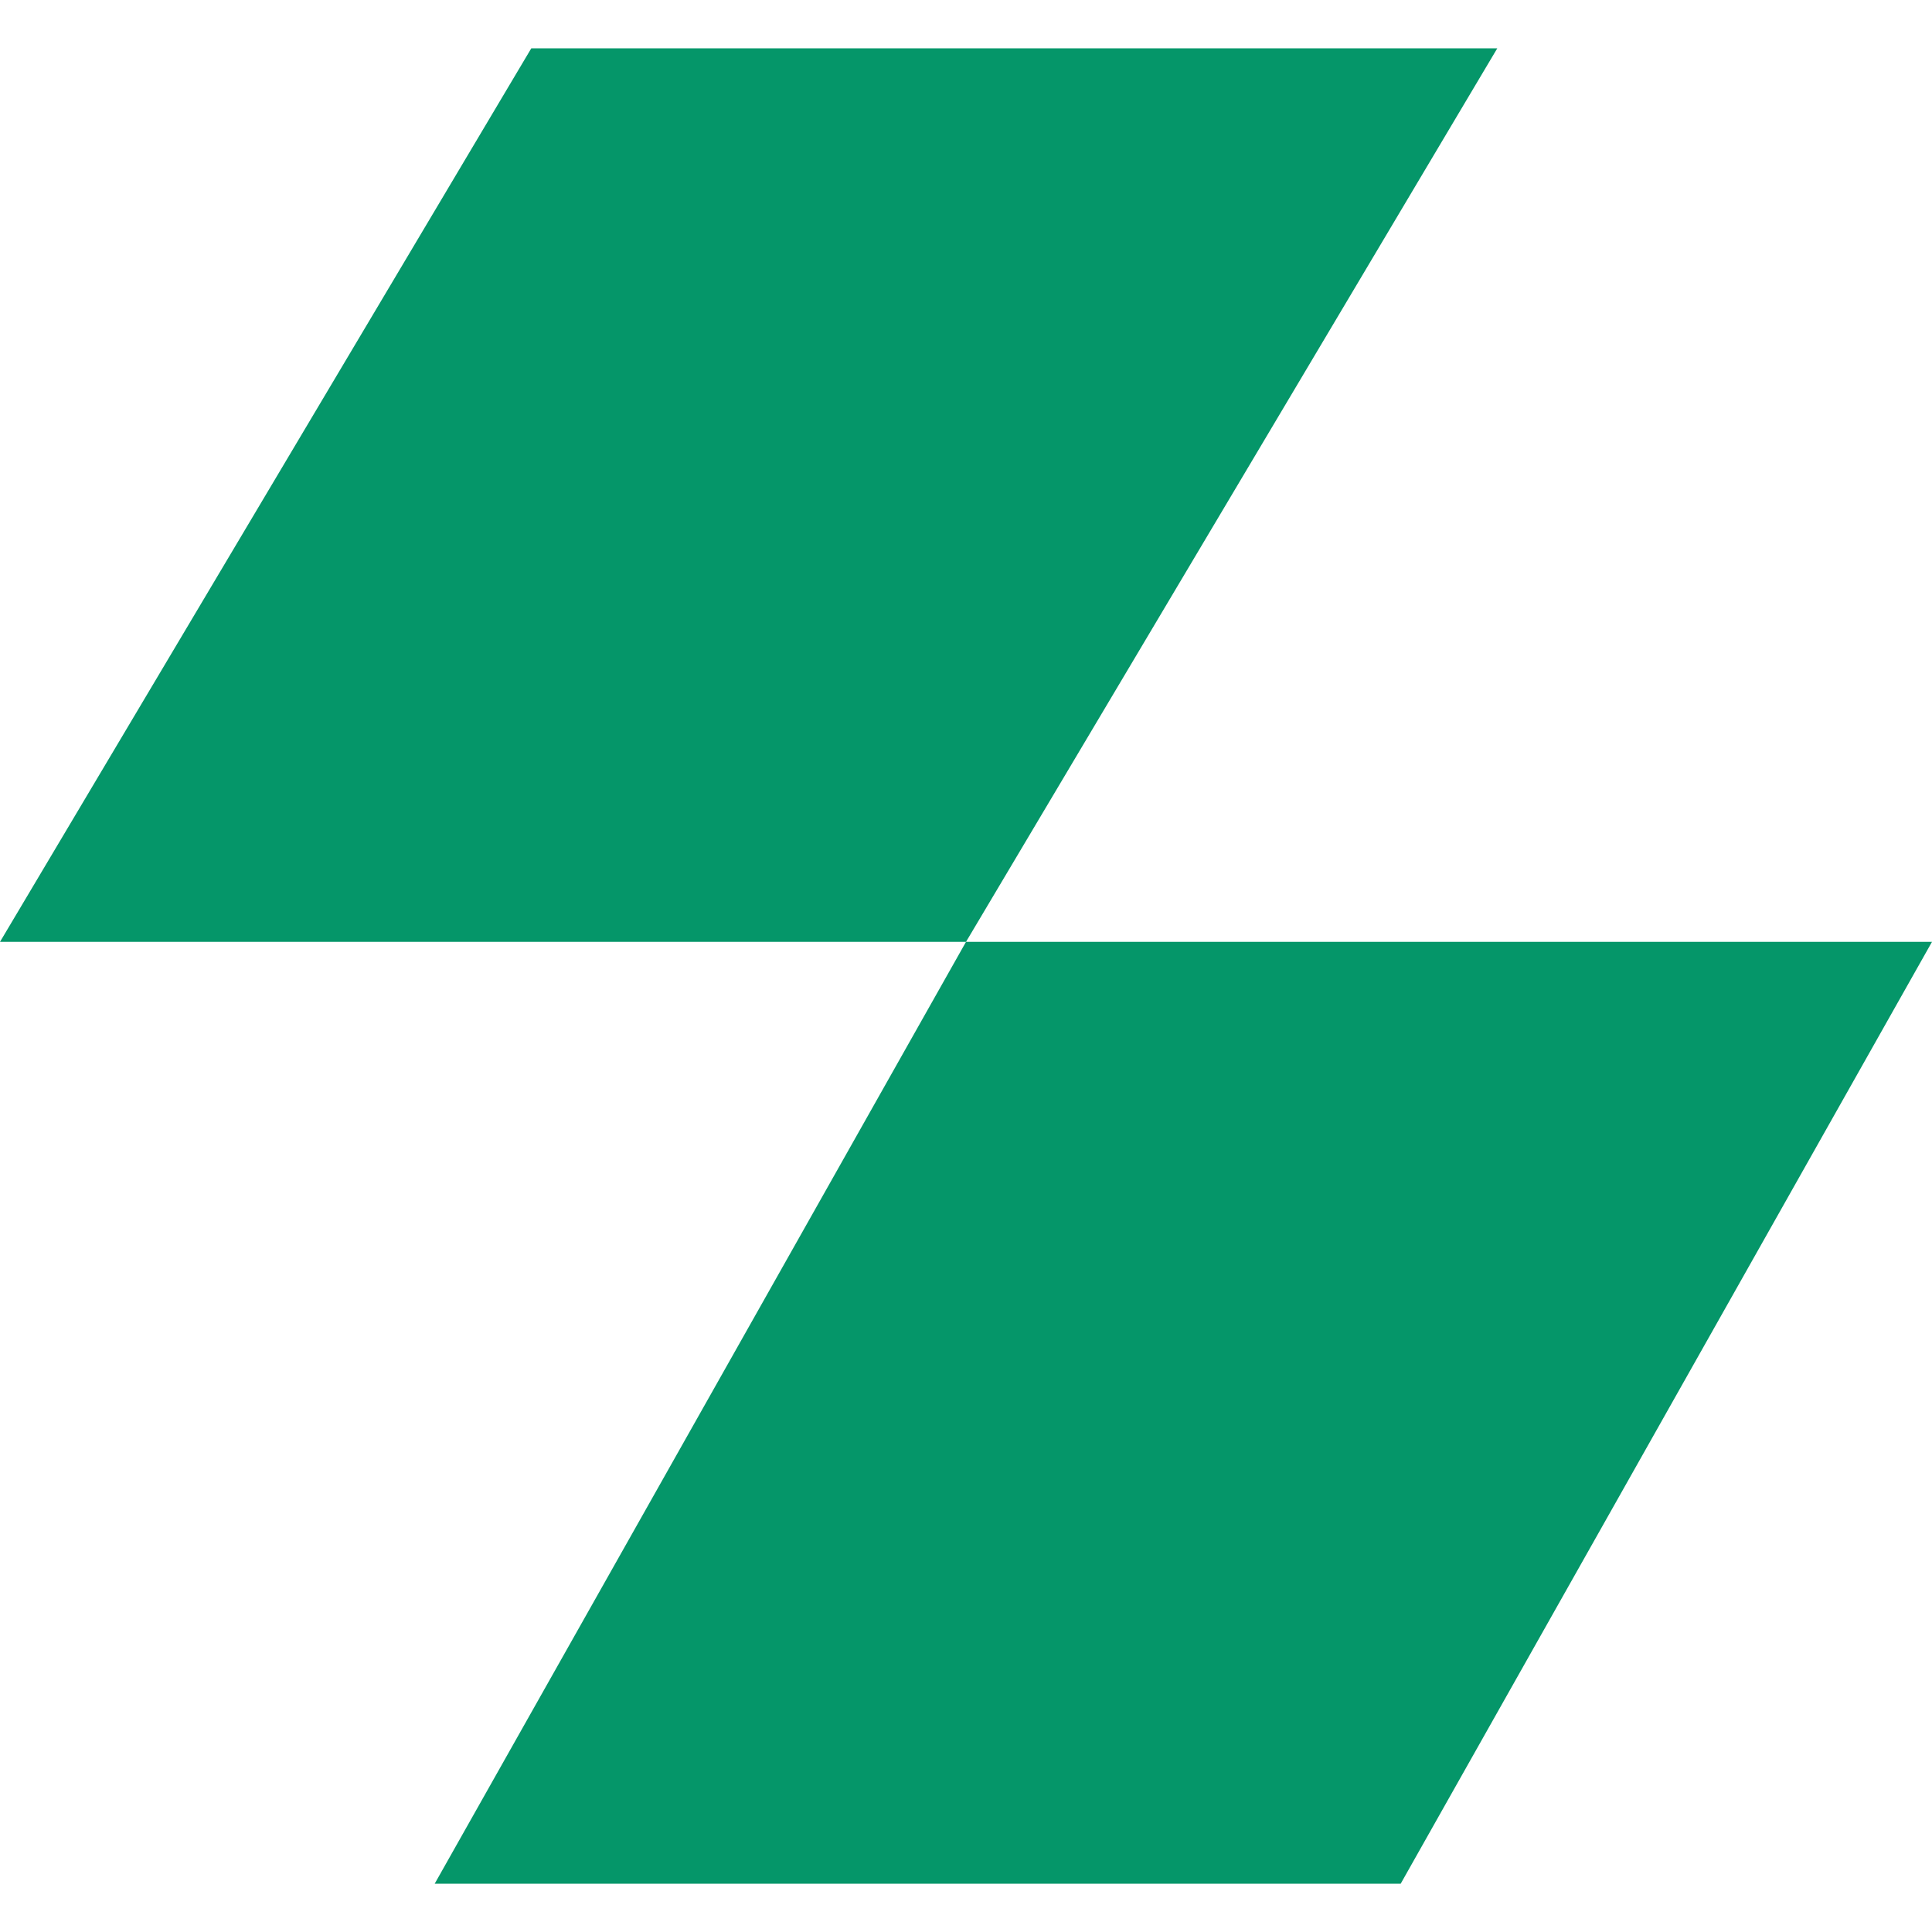
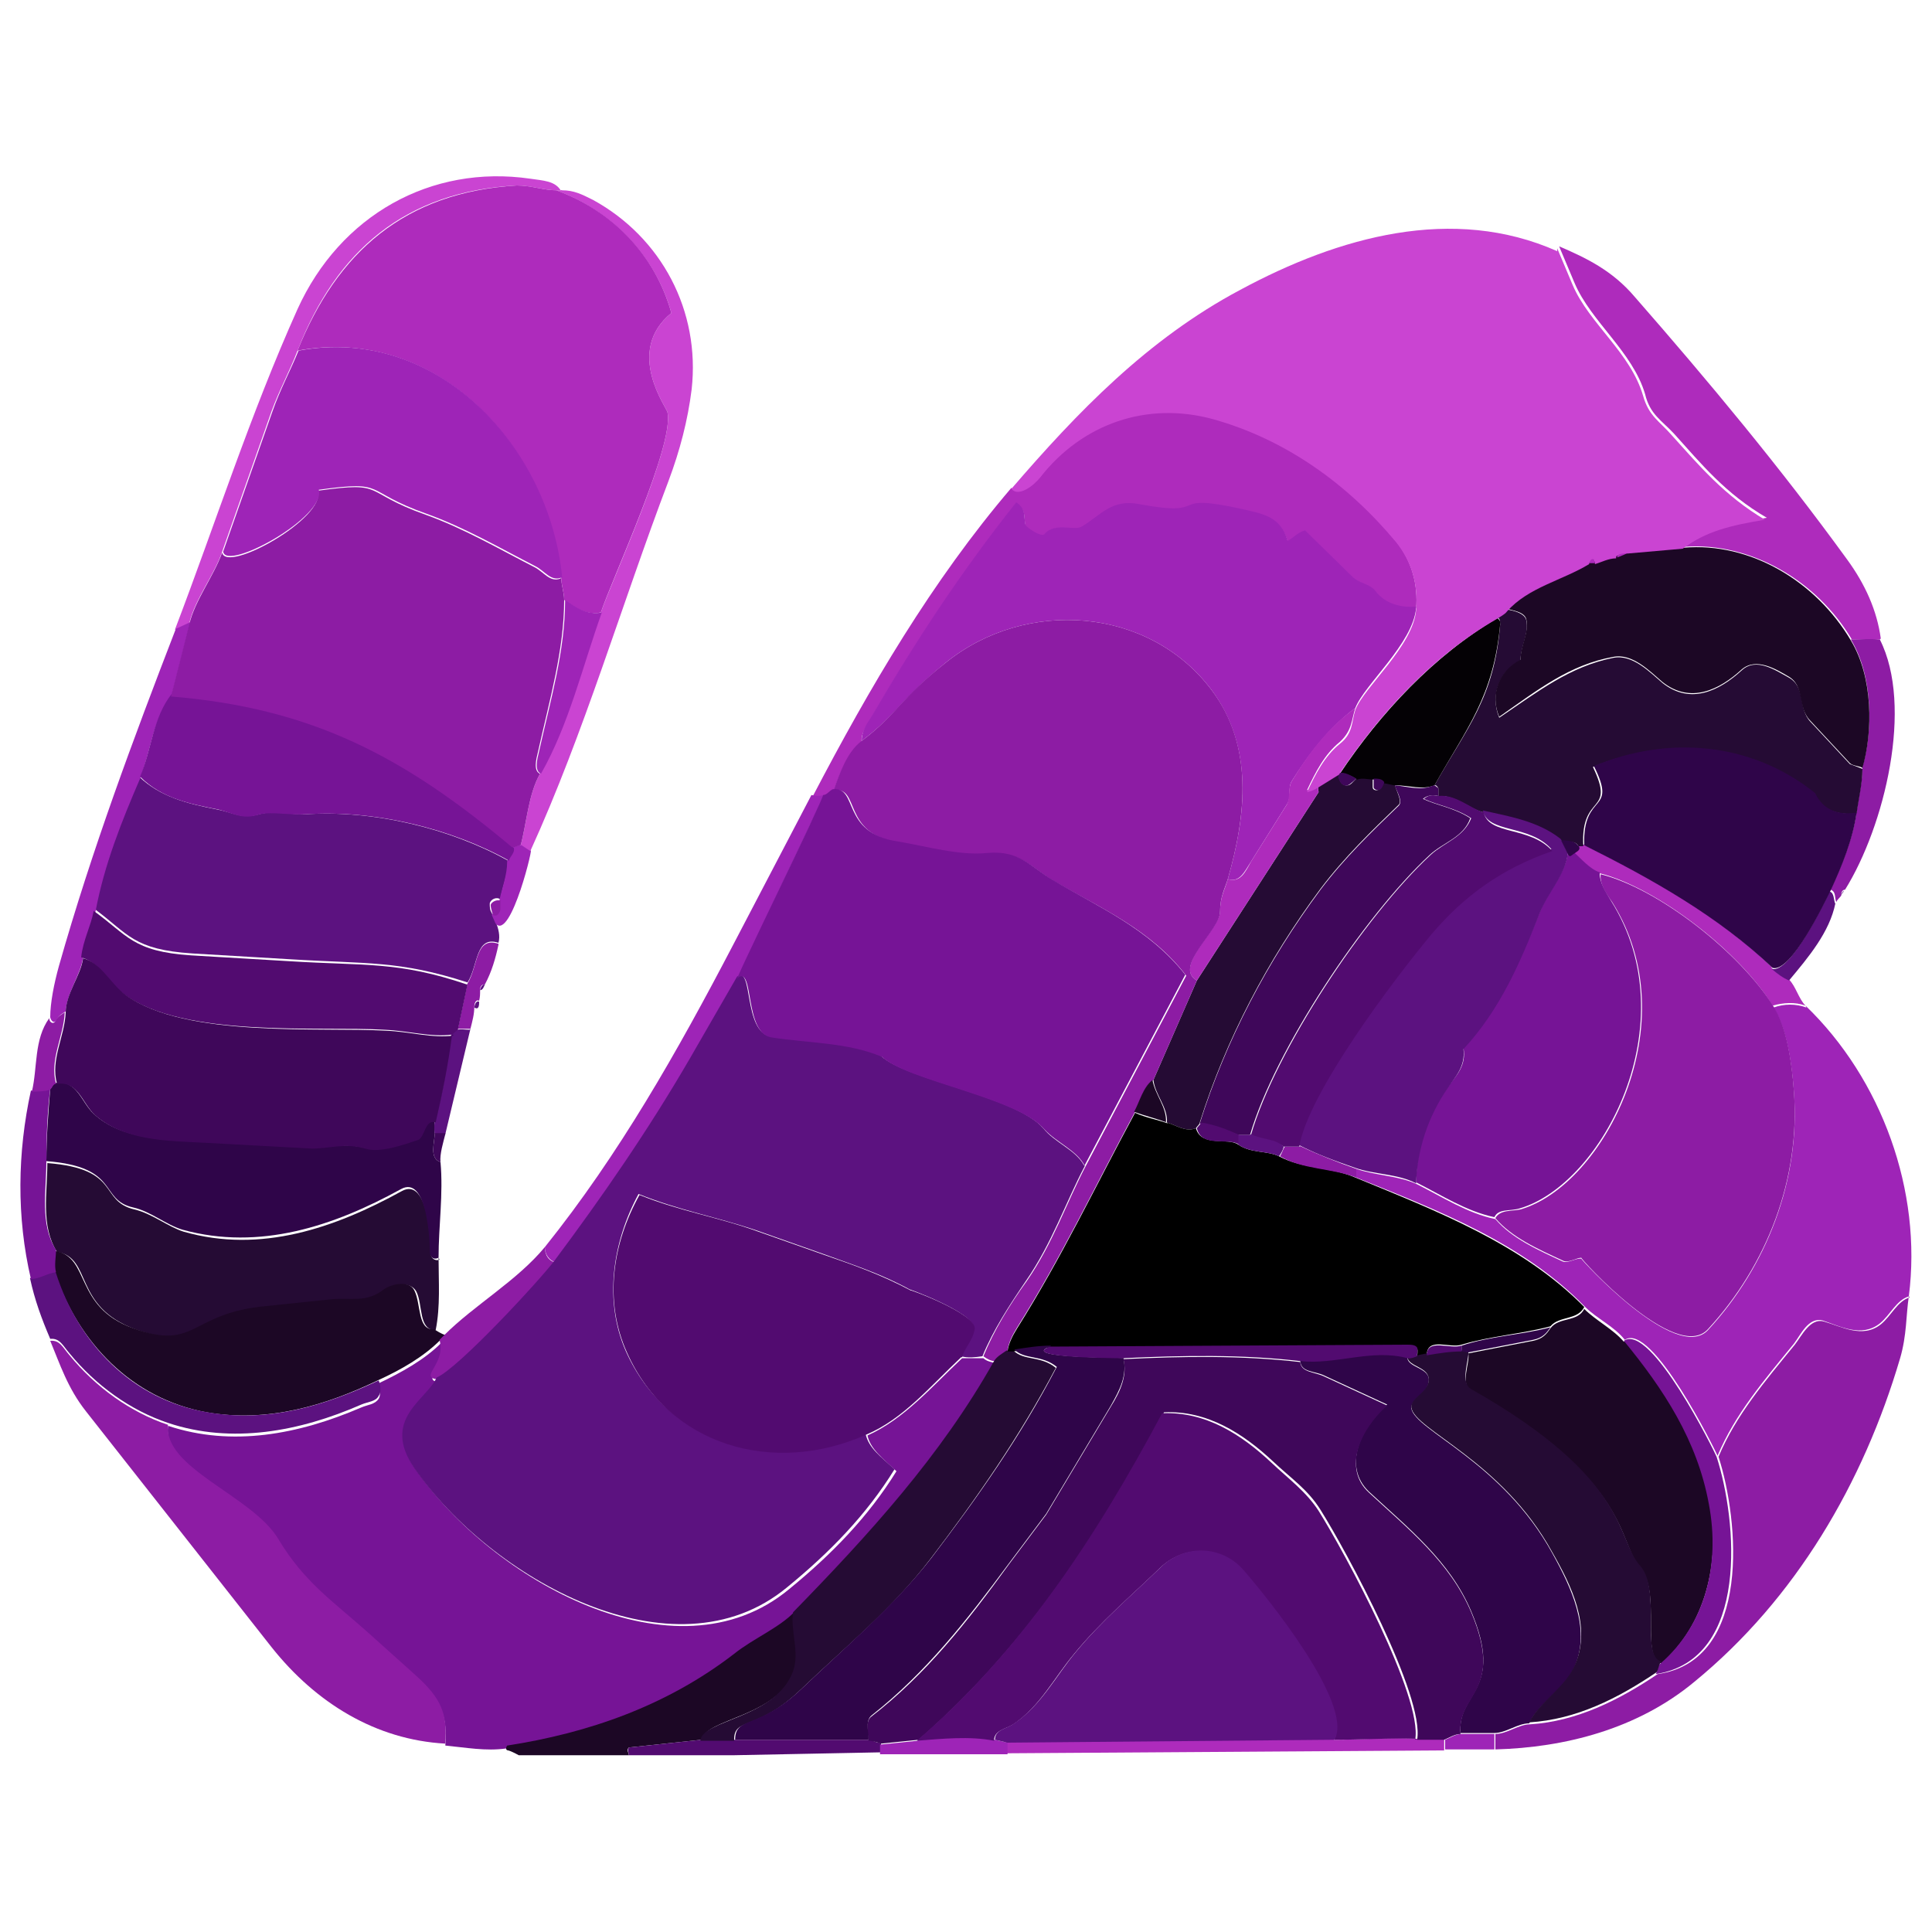
- <svg xmlns="http://www.w3.org/2000/svg" width="20" height="20" viewBox="0 0 20 20" fill="none">
-   <path fill-rule="evenodd" clip-rule="evenodd" d="M0 9.75L5.5 0.5H15.5L10 9.75H0ZM10 9.75L4.5 19.5H14.5L20 9.75L10 9.75Z" fill="#059669" />
+ <svg xmlns="http://www.w3.org/2000/svg" id="Camada_1" version="1.1" viewBox="0 0 20 20">
+   <defs>
+     <style>
+       .st0 {
+         fill: #040105;
+       }
+ 
+       .st1 {
+         fill: #520b70;
+       }
+ 
+       .st2 {
+         fill: #8d1ca4;
+       }
+ 
+       .st3 {
+         fill: #1c0725;
+       }
+ 
+       .st4 {
+         fill: #3f075a;
+       }
+ 
+       .st5 {
+         fill: #250b34;
+       }
+ 
+       .st6 {
+         fill: #ca44d2;
+       }
+ 
+       .st7 {
+         fill: #9e24b7;
+       }
+ 
+       .st8 {
+         fill: #5c1280;
+       }
+ 
+       .st9 {
+         fill: #2f0549;
+       }
+ 
+       .st10 {
+         fill: #ae2bbc;
+       }
+ 
+       .st11 {
+         fill: #761496;
+       }
+     </style>
+   </defs>
+   <path class="st11" d="M4.54,14.28c-.1.23-.59.44-.23.94.78,1.13,2.68,2.21,3.86,1.23.44-.36.82-.75,1.11-1.22-.14-.13-.27-.23-.3-.37.38-.17.66-.5.98-.8.07,0,.15,0,.22,0,.03.03.08.04.12.05-.54.98-1.3,1.81-2.08,2.6-.16.16-.43.28-.63.44-.7.54-1.51.81-2.35.95-.21.03-.42-.01-.63-.03.02-.3-.03-.45-.31-.71l-.49-.44c-.37-.33-.65-.52-.93-.97s-1.21-.74-1.14-1.19c.66.22,1.35.09,2-.19.07-.03.14-.03.18-.09.03-.05,0-.11,0-.16.23-.11.47-.24.65-.42.06.27-.23.39-.01.41Z" />
+   <path class="st8" d="M5.26,8.91c0,.14-.06.27-.08.4-.04-.03-.1,0-.11.04,0,.04,0,.07.02.1l.04.09c.03.07.05.15.03.22-.24-.08-.21.24-.32.41-.71-.23-1.04-.19-1.84-.24l-1.01-.06c-.61-.04-.66-.2-1.01-.46.1-.48.28-.93.46-1.37.22.21.5.28.81.34.16.03.25.1.43.05.12-.04.32,0,.47,0,.72-.05,1.52.15,2.11.48Z" />
+   <path class="st7" d="M18.69,10.41c.79.76,1.21,1.92,1.07,3.01-.13.04-.19.19-.3.28-.19.15-.41.03-.59-.03-.15-.04-.23.15-.3.24-.31.38-.61.73-.79,1.16-.02-.05-.68-1.39-.96-1.2-.11-.14-.29-.22-.41-.34-.64-.66-1.52-1-2.37-1.34v-.09c.2.07.44.07.63.16.26.13.52.3.81.36.17.2.44.32.7.44.05.02.14-.04.19-.03-.01,0,.98,1.09,1.31.74.61-.66.96-1.56.89-2.47-.02-.28-.07-.65-.21-.87.11-.04.23-.04.34,0Z" />
+   <path class="st2" d="M19.76,13.42c-.03.2-.02.4-.09.64-.38,1.29-1.08,2.49-2.13,3.35-.59.49-1.34.68-2.06.7v-.16c.12,0,.24-.1.36-.1.48-.03.92-.25,1.32-.52.98-.14.84-1.6.63-2.25.18-.43.48-.78.79-1.16.07-.09.16-.28.3-.24.18.05.4.18.59.03.11-.09.17-.24.3-.28Z" />
+   <path class="st10" d="M14.66,6.29c-.15.02-.31-.02-.42-.16-.06-.08-.17-.09-.24-.15l-.49-.48c-.07.02-.1.06-.18.11-.07-.25-.25-.28-.47-.33-.81-.18-.3.09-1.06-.05-.29-.05-.4.11-.6.23-.08.05-.28-.06-.39.08-.03.04-.14-.05-.18-.08-.05-.04.02-.17-.11-.25-.57.72-1.05,1.45-1.5,2.22-.05.09-.11.16-.1.25-.15.12-.23.34-.29.51-.03.01-.06.05-.1.06-.04,0-.08-.01-.12,0,.59-1.13,1.24-2.24,2.06-3.2.07.08.23-.03.3-.12.43-.55,1.1-.79,1.79-.6.76.21,1.39.67,1.89,1.27.17.21.23.46.21.7Z" />
+   <path class="st5" d="M4.54,13.02c0,.25.02.5-.03.75-.18,0-.13-.26-.2-.4-.06-.11-.24-.08-.32-.01-.18.14-.35.08-.54.1l-.67.07c-.8.08-.73.47-1.38.23s-.44-.74-.81-.8c-.17-.27-.1-.61-.1-.92.77.06.53.39.9.48.18.04.35.18.51.23.8.23,1.57-.04,2.26-.42.27-.15.31.53.3.65,0,.03.03.08.09.06Z" />
+   <path class="st2" d="M1.74,14.74c-.06.46.87.74,1.14,1.19s.56.64.93.97l.49.44c.28.25.33.41.31.71-.72-.04-1.34-.42-1.8-1l-1.92-2.44c-.19-.24-.27-.49-.37-.73.1-.01.13.07.2.15.27.33.63.59,1.02.72Z" />
+   <path class="st9" d="M4.5,11.62s0,.07,0,.11c0,.1-.06.26.06.3.03.33-.02.66-.02.99-.06.03-.09-.02-.09-.06,0-.12-.03-.8-.3-.65-.69.38-1.46.64-2.26.42-.17-.05-.33-.19-.51-.23-.36-.08-.13-.42-.9-.48,0-.25.02-.5.04-.75.02-.01.03-.06.06-.06.22-.03.26.2.39.32.29.27.75.27,1.14.29l1.11.06c.18,0,.34-.05.55,0,.15.04.41-.04.55-.09.07-.03.06-.23.18-.18Z" />
+   <path class="st3" d="M4.51,13.77s.06.04.1.05l-.05.05c-.18.18-.41.31-.65.42-.54.26-1.14.44-1.77.33-.78-.14-1.33-.73-1.57-1.44-.02-.07,0-.16,0-.23.37.06.19.58.81.8.66.24.58-.16,1.38-.23l.67-.07c.2-.02.36.04.54-.1.08-.06.27-.1.32.01.07.14.03.41.2.4Z" />
+   <path class="st10" d="M19.46,6.62c-.1,0-.2,0-.29,0-.36-.61-1.05-1.01-1.73-.96.24-.18.49-.24.85-.3-.43-.25-.68-.56-.96-.87-.13-.14-.25-.2-.3-.41-.13-.44-.56-.75-.73-1.15l-.16-.38c.28.12.55.25.78.52.77.88,1.51,1.77,2.2,2.72.19.26.31.53.35.82Z" />
+   <path class="st6" d="M5.48,8.81l-.09-.06c.06-.22.08-.53.2-.74.29-.52.43-1.11.63-1.67.12-.35.76-1.73.69-2.07,0-.04-.45-.63.04-1.03-.17-.61-.63-1.06-1.19-1.27h.06c.12,0,.2.04.32.1.71.39,1.11,1.15,1.02,1.96-.04.32-.12.63-.24.95-.49,1.29-.87,2.6-1.43,3.83Z" />
+   <path class="st3" d="M7.26,18.01s-.75.08-.75.08c-.03.03,0,.05,0,.08h-1.14s-.07-.04-.11-.05c-.02,0-.03-.02-.01-.05.84-.13,1.65-.41,2.35-.95.2-.16.47-.27.63-.44-.03.19.07.41,0,.61-.18.49-.94.5-.96.72Z" />
+   <path class="st6" d="M5.82,1.97h-.06c-.13,0-.26-.05-.41-.05-1.16.06-1.87.68-2.27,1.71-.08.21-.19.41-.27.63l-.51,1.45c-.08.24-.28.49-.34.74l-.15.07c.42-1.1.78-2.23,1.27-3.32.44-.97,1.38-1.5,2.41-1.35.13.02.26.02.32.13Z" />
+   <path class="st7" d="M8.53,8.24s-1,2.09-.88,1.89l-.49.85c-.43.75-.9,1.43-1.4,2.09-.08-.02-.12-.09-.12-.16.77-.96,1.37-2.02,1.95-3.13l.81-1.55s.08.02.12,0Z" />
+   <path class="st8" d="M.58,13.18c.23.72.78,1.31,1.57,1.44.63.11,1.22-.07,1.77-.33.02.05.03.12,0,.16-.03.06-.11.06-.18.09-.64.28-1.34.41-2,.19-.39-.13-.75-.39-1.02-.72-.07-.08-.1-.16-.2-.15-.09-.21-.16-.4-.21-.63.09,0,.17-.05.26-.07Z" />
+   <path class="st7" d="M1.78,7.2c-.2.25-.22.58-.33.86-.19.44-.37.89-.46,1.37-.03.16-.11.31-.13.48s-.17.37-.18.56c-.03.02-.07.04-.09.08-.02.05-.06.03-.07-.02,0-.15.04-.35.09-.53.34-1.2.77-2.35,1.21-3.49l.15-.07-.19.75Z" />
+   <path class="st10" d="M13.81,18.01c.29,0,.58-.03.86-.01h.28s0,.12,0,.12l-4.54.03v-.12s3.39-.03,3.39-.03Z" />
+   <path class="st2" d="M19.46,6.62c.35.69.05,1.93-.36,2.59-.03,0-.04.03-.04.06-.01.02-.05.05-.05.07-.02-.04,0-.11-.06-.13.12-.26.23-.53.27-.81.02-.15.06-.31.06-.46.11-.38.11-.94-.12-1.32.1,0,.2-.01.29,0Z" />
+   <path class="st11" d="M.52,11.27c-.03.25-.04.5-.04.75,0,.31-.07.65.1.92,0,.07-.02.16,0,.23-.09.01-.17.07-.26.07-.15-.64-.14-1.31,0-1.95.06,0,.13,0,.19-.02Z" />
+   <path class="st10" d="M18.34,10.02c.05.05.11.09.18.12.07.07.1.2.17.27-.11-.04-.23-.03-.34,0-.35-.57-1.2-1.22-1.79-1.37-.1-.02-.2-.14-.27-.21.03-.02.07-.04.05-.09h.05c.7.35,1.39.73,1.95,1.27Z" />
+   <path class="st2" d="M5.76,13.07c-.15.2-.99,1.12-1.22,1.21-.22-.02.08-.15.01-.41l.05-.05c.31-.31.75-.56,1.04-.91,0,.08.04.15.12.16Z" />
+   <path class="st1" d="M7.26,18.01h.35s1.38,0,1.38,0c.04,0,.09.04.13.03,0,.03,0,.07,0,.1l-1.52.03c-.37,0-.73,0-1.09,0,0-.03-.02-.05,0-.08,0,0,.75-.08.75-.08Z" />
+   <path class="st7" d="M9.5,18.01c.26-.02.54-.05.8,0l.13.03v.12s-1.32,0-1.32,0c0-.03,0-.07,0-.1l.39-.04Z" />
+   <path class="st8" d="M4.87,10.65l-.26,1.09h-.11s-.01-.08,0-.12c.08-.3.13-.6.17-.91.02-.02.04-.05.06-.05.04-.01.09,0,.13,0Z" />
+   <path class="st2" d="M.67,10.48c-.01.25-.16.49-.09.74-.03,0-.04.04-.06.06-.06.02-.13.02-.19.02.06-.25.02-.54.18-.76,0,.05.05.07.07.02.02-.04.06-.06.09-.08Z" />
+   <path class="st8" d="M19,9.35c-.06.3-.28.56-.48.8-.07-.03-.12-.07-.18-.12.19.05.53-.66.6-.8.05.01.04.09.06.13Z" />
+   <path class="st7" d="M5.4,8.75l.09.06c.05-.12-.2.94-.36.75l-.04-.09s.07-.03.08-.06c0-.03,0-.06,0-.09.03-.14.08-.26.08-.4,0-.04.08-.09.04-.15.03.01.06-.02.09-.02Z" />
+   <path class="st2" d="M5.16,9.78c-.03.14-.07.28-.14.41-.04,0-.05.03-.05.06,0,.04,0,.07-.01.11-.04-.02-.05.04-.05.06,0,.08-.02.15-.04.23-.04,0-.09,0-.13,0l.1-.47c.11-.18.08-.49.32-.41Z" />
+   <path class="st7" d="M15.12,17.95h.35s0,.16,0,.16h-.51s0-.1,0-.1c.05-.02.11-.06.17-.06Z" />
+   <path class="st4" d="M4.61,11.74c-.02.08-.06.21-.05.29-.12-.04-.06-.2-.06-.3h.11Z" />
+   <path class="st8" d="M4.91,10.43s.01-.08.05-.06c0,.03,0,.09-.05.06Z" />
+   <path class="st8" d="M19.05,9.28s.02-.05.04-.06c-.01.02-.03.04-.04.06Z" />
+   <path class="st8" d="M4.97,10.25s.01-.06.05-.06c-.01.02-.02.06-.05.06Z" />
+   <path class="st7" d="M14.66,6.29c-.03.37-.54.8-.63,1.04-.26.19-.48.47-.66.76-.04.07,0,.17-.05.24l-.37.59c-.07.11-.12.22-.24.18.19-.66.27-1.37-.17-1.96-.65-.86-1.92-.95-2.75-.28-.47.38-.5.53-.87.81,0-.09.04-.16.1-.25.45-.77.92-1.49,1.5-2.22.13.08.06.21.11.25.03.03.15.11.18.08.11-.13.31-.03.39-.08.2-.12.31-.29.6-.23.76.14.25-.13,1.06.05.22.05.4.08.47.33.08-.05.11-.09.18-.11l.49.48c.07.07.18.07.24.15.11.14.27.17.42.16Z" />
+   <path class="st5" d="M15.6,6.31s.18.02.2.11c.03.14-.06.27-.06.42-.21.1-.32.35-.22.59.4-.27.73-.53,1.18-.62.2-.04.38.15.51.26.29.23.59.08.82-.13.15-.14.35,0,.48.07.19.1.1.32.23.46l.41.44s.11.04.13.05c0,.15-.04.31-.06.46-.18.02-.35-.02-.44-.2-.65-.53-1.52-.6-2.29-.28.24.5-.13.26-.1.82h-.05c-.03-.07-.14-.03-.18-.06-.23-.17-.53-.22-.8-.29-.14-.03-.29-.18-.47-.17v-.08s-.02-.04-.04-.03c.33-.59.62-.9.68-1.67,0-.04-.01-.07-.04-.07.03-.02.09-.06.11-.08Z" />
+   <path class="st3" d="M17.43,5.67c.69-.06,1.37.35,1.73.96.23.38.23.94.12,1.32-.02-.02-.1-.02-.13-.05l-.41-.44c-.14-.14-.05-.36-.23-.46-.12-.07-.33-.2-.48-.07-.23.21-.53.36-.82.13-.13-.11-.31-.3-.51-.26-.45.08-.78.34-1.18.62-.1-.23,0-.48.22-.59,0-.15.09-.28.06-.42-.02-.08-.15-.09-.2-.11.23-.24.57-.31.85-.49.02,0,.04,0,.06,0,.07-.02.15-.05.22-.06.04,0,.09-.04.12-.05l.57-.05Z" />
+   <path class="st5" d="M13.86,8c-.01.05.02.14.09.13.03,0,.06-.04.09-.07.05-.02.12,0,.17,0,0,.03,0,.06,0,.09s.04.04.07.02c.02-.01.02-.06.04-.07.04,0,.09.02.12.02,0,.04.08.17.04.21-.29.28-.56.54-.81.87-.55.74-.98,1.56-1.25,2.42,0,.02-.03.04-.04.06-.11.04-.2-.03-.3-.06.01-.16-.12-.28-.14-.44l.45-1.03,1.26-1.95s-.01-.06,0-.07l.21-.13Z" />
+   <path class="st0" d="M15.49,6.39s.05.03.04.07c-.07.76-.35,1.08-.68,1.67-.13.05-.26,0-.4,0-.04,0-.09-.02-.12-.02-.02-.05-.07-.04-.11-.04-.05,0-.12-.02-.17,0-.05-.03-.12-.07-.18-.06.42-.63.98-1.23,1.63-1.61Z" />
+   <path class="st10" d="M13.65,8.13s-.01.04,0,.07l-1.26,1.95c-.25-.14.23-.52.24-.71,0-.16.05-.23.08-.34.13.04.18-.07.24-.18l.37-.59c.04-.07.01-.17.05-.24.18-.3.39-.57.66-.76-.04.12-.03.23-.16.35-.16.13-.25.31-.34.5.06-.01.07-.05.12-.05Z" />
+   <path class="st10" d="M16.86,5.72s-.08.04-.12.05c0-.06.08-.04.12-.05Z" />
+   <path class="st10" d="M16.51,5.83s-.04,0-.06,0c0-.07.07-.07.06,0Z" />
+   <path class="st8" d="M11.23,12.07c-.2.38-.34.8-.61,1.19-.17.25-.34.51-.45.78-.07.01-.15.02-.22,0,.02-.1.12-.18.13-.29.02-.16-.73-.43-.66-.4-.29-.16-.57-.25-.9-.37l-.68-.24c-.41-.14-.81-.21-1.23-.38-.27.5-.36,1.11-.13,1.63.43.96,1.52,1.27,2.48.85.03.15.16.24.3.37-.29.47-.67.86-1.11,1.22-1.18.98-3.08-.1-3.86-1.23-.35-.51.13-.71.23-.94.22-.09,1.07-1.01,1.22-1.21.5-.67.97-1.35,1.4-2.09l.49-.85c.17-.12.06.57.35.62.39.06.77.04,1.14.2.26.25,1.4.42,1.68.75.12.15.33.22.42.38Z" />
+   <path class="st2" d="M12.71,9.1c-.03.1-.08.18-.08.34,0,.19-.49.57-.24.71l-.45,1.03c-.11.08-.13.22-.19.33-.4.74-.76,1.5-1.22,2.23-.05.08-.09.16-.1.24-.04.04-.1.07-.13.11-.04,0-.08-.02-.12-.05.11-.27.27-.53.45-.78.27-.39.41-.81.61-1.19l1.04-1.97c-.37-.48-.89-.7-1.37-.98-.24-.14-.34-.31-.68-.28-.29.03-.64-.07-.93-.12-.59-.09-.39-.58-.67-.54.06-.17.14-.4.29-.51.37-.28.39-.43.87-.81.83-.67,2.1-.58,2.75.28.44.58.36,1.3.17,1.96Z" />
+   <path class="st1" d="M9.95,14.05c-.32.3-.6.64-.98.8-.96.43-2.05.12-2.48-.85-.24-.53-.15-1.13.13-1.63.42.17.82.23,1.23.38l.68.24c.32.11.6.21.9.37-.06-.03.69.24.66.4-.02.12-.11.2-.13.29Z" />
+   <path class="st5" d="M10.49,13.98c.11.11.28.05.44.18-.38.72-.82,1.35-1.3,1.98-.39.51-.88.91-1.34,1.35s-.7.28-.69.53h-.35c.02-.22.78-.23.96-.72.07-.2-.03-.42,0-.61.78-.8,1.53-1.62,2.08-2.6.03-.05.09-.08.13-.11h.06Z" />
+   <path class="st11" d="M5.31,8.76c.04.06-.04.11-.04.15-.59-.33-1.39-.53-2.11-.48-.15.01-.35-.03-.47,0-.18.06-.27-.01-.43-.05-.31-.06-.59-.12-.81-.34.12-.28.13-.61.33-.86,1.47.12,2.42.63,3.53,1.56Z" />
+   <path class="st1" d="M4.84,10.19l-.1.47s-.05.04-.06.05c-.22.03-.45-.04-.7-.05-.66-.04-2.08.09-2.7-.37-.16-.12-.24-.32-.44-.38.02-.18.1-.32.13-.48.35.25.4.42,1.01.46l1.01.06c.8.05,1.13,0,1.84.24Z" />
+   <path class="st2" d="M5.18,9.32s0,.06,0,.09c0,.03-.03.09-.08.06,0-.02-.02-.06-.02-.1,0-.03.07-.07.11-.04Z" />
+   <path d="M12.08,11.62c.1.03.19.1.3.06.06.2.33.09.44.17.13.09.3.06.42.12.24.13.54.11.79.22.85.35,1.73.69,2.37,1.34-.07.14-.26.09-.35.2-.3.08-.62.1-.92.19-.12.04-.35-.08-.36.1l-.1.02s.01-.06,0-.08c-.02-.03-.06-.03-.11-.03l-3.69.02c-.13,0-.25.02-.38.04h-.06c.01-.08.05-.16.1-.24.46-.73.82-1.49,1.22-2.23.11.05.23.07.34.11Z" />
+   <path class="st2" d="M18.36,10.42c.14.22.19.59.21.87.07.91-.28,1.81-.89,2.47-.33.36-1.33-.74-1.31-.74-.05,0-.14.06-.19.03-.26-.12-.53-.24-.7-.44.05-.09.17-.07.26-.09.86-.25,1.74-1.93.95-3.18-.07-.1-.13-.19-.12-.29.6.15,1.44.81,1.79,1.37Z" />
+   <path class="st11" d="M16.56,9.04c0,.1.06.19.12.29.79,1.26-.09,2.93-.95,3.18-.1.03-.22,0-.26.09-.29-.06-.55-.23-.81-.36,0-.34.12-.7.33-.99.09-.12.19-.22.16-.4.37-.41.59-.91.79-1.41.09-.22.27-.4.29-.62.02.04.03.02.06,0,.07.06.17.18.27.21Z" />
+   <path class="st3" d="M16.82,13.88c.41.49.76,1.03.88,1.69.11.62-.05,1.25-.5,1.65-.22-.05,0-.74-.22-.99-.24-.27-.08-.89-1.75-1.83-.12-.07-.01-.3-.03-.39l.67-.13c.1-.02.14-.07.18-.13.09-.12.28-.06.35-.2.12.12.3.21.41.34Z" />
+   <path class="st8" d="M16.16,8.69l.07.14c-.02.22-.2.4-.29.62-.2.51-.41,1-.79,1.41.02.18-.08.28-.16.4-.21.3-.32.65-.33.99-.19-.1-.43-.09-.63-.16s-.4-.14-.59-.24c.1-.55.97-1.73,1.37-2.2.33-.4.73-.68,1.25-.86-.23-.26-.66-.16-.71-.4.27.06.57.11.8.29Z" />
+   <path class="st11" d="M17.77,15.08c.21.65.35,2.1-.63,2.25.02-.03.02-.09.05-.11.46-.4.62-1.02.5-1.65-.12-.66-.47-1.19-.88-1.69.28-.19.94,1.15.96,1.2Z" />
+   <path class="st2" d="M13.45,11.86c.19.09.39.17.59.24v.09c-.26-.1-.55-.08-.79-.22.02-.03.03-.07.05-.1h.16Z" />
+   <path class="st9" d="M14.57,14.06c.01.1.24.1.22.24-.01.13-.19.18-.18.28.04.23.94.55,1.46,1.5.2.36.39.77.24,1.15-.1.26-.38.39-.48.61-.12,0-.24.1-.36.1h-.35c-.04-.42.46-.43.11-1.26-.22-.52-.65-.86-1.06-1.24-.27-.26-.09-.66.19-.9l-.65-.3c-.1-.05-.25-.03-.25-.16.37.04.75-.13,1.11-.03Z" />
+   <path class="st5" d="M15.13,13.98s.05.02.07.01c.01.09-.09.32.03.39,1.66.94,1.5,1.56,1.75,1.83.22.25,0,.94.22.99-.03.03-.03.08-.05.11-.4.27-.83.49-1.32.52.11-.22.38-.36.48-.61.16-.39-.04-.8-.24-1.15-.52-.95-1.43-1.27-1.46-1.5-.01-.1.17-.15.18-.28.01-.14-.21-.14-.22-.24.03,0,.07-.01.1-.02l.1-.02c.12-.02.24-.05.36-.04Z" />
+   <path class="st11" d="M11.23,12.07c-.08-.16-.29-.24-.42-.38-.28-.33-1.42-.5-1.68-.75-.36-.15-.75-.14-1.14-.2-.29-.04-.18-.74-.35-.62-.12.2.91-1.9.88-1.89.04,0,.06-.04.1-.06.27-.03.08.45.67.54.3.05.64.15.93.12.34-.03.44.14.68.28.47.28.99.5,1.37.98l-1.04,1.97Z" />
+   <path class="st4" d="M4.68,10.71c-.04.31-.1.61-.17.91-.11-.04-.11.15-.18.18-.15.05-.4.14-.55.09-.21-.06-.37,0-.55,0l-1.11-.06c-.39-.02-.84-.02-1.14-.29-.13-.12-.17-.35-.39-.32-.07-.25.08-.49.09-.74,0-.19.16-.39.18-.56.19.05.28.26.44.38.62.45,2.03.33,2.7.37.25.01.47.08.7.05Z" />
+   <path class="st2" d="M5.81,5.98c0,.08.03.15.03.23,0,.52-.15,1.03-.27,1.57-.02.08-.05.2.02.23-.12.21-.14.52-.2.74-.03,0-.06.03-.09.02-1.11-.93-2.06-1.44-3.53-1.56l.19-.75c.06-.25.25-.49.34-.74.04.22,1.08-.36.99-.64.72-.1.44.01,1.12.25.39.14.75.35,1.12.54.1.05.16.16.27.12Z" />
+   <path class="st10" d="M5.76,1.97c.57.21,1.02.66,1.19,1.27-.49.4-.04.99-.04,1.03.07.34-.57,1.71-.69,2.07-.14.03-.26-.04-.38-.13,0-.08-.03-.15-.03-.23-.13-1.36-1.29-2.62-2.73-2.35.41-1.02,1.11-1.64,2.27-1.71.15,0,.28.05.41.05Z" />
+   <path class="st7" d="M6.23,6.34c-.2.56-.34,1.16-.63,1.67-.07-.03-.04-.15-.02-.23.12-.54.27-1.04.27-1.57.11.08.23.16.38.13Z" />
+   <path class="st7" d="M5.81,5.98c-.11.04-.17-.07-.27-.12-.37-.19-.73-.4-1.12-.54-.68-.24-.4-.35-1.12-.25.08.28-.96.85-.99.64l.51-1.45c.08-.23.19-.43.27-.63,1.44-.27,2.6,1,2.73,2.35Z" />
+   <path class="st4" d="M13.46,14.09c0,.12.15.11.25.16l.65.3c-.28.25-.46.65-.19.9.41.38.84.72,1.06,1.24.35.83-.15.84-.11,1.26-.06,0-.12.04-.17.06h-.28c.08-.45-.73-1.95-1-2.38-.13-.21-.31-.33-.49-.5-.31-.29-.68-.53-1.13-.51-.7,1.31-1.47,2.46-2.54,3.39l-.39.04s-.08-.03-.13-.03c0-.05-.04-.2.03-.25.57-.44,1-.99,1.42-1.57l.39-.52.67-1.12c.1-.16.17-.32.13-.49.61-.03,1.22-.04,1.83.03Z" />
+   <path class="st1" d="M14.67,18c-.28-.01-.57.01-.86.01.19-.37-.68-1.45-.95-1.75-.22-.26-.6-.27-.85-.03-.3.29-.62.56-.89.89-.21.25-.35.54-.63.73-.08.05-.2.06-.2.17-.25-.05-.54-.02-.8,0,1.08-.93,1.84-2.08,2.54-3.39.45-.02.82.22,1.13.51.18.17.36.3.49.5.27.43,1.08,1.93,1,2.37Z" />
+   <path class="st8" d="M13.81,18.01l-3.38.03-.13-.03c0-.11.12-.11.2-.17.28-.19.43-.49.63-.73.27-.33.59-.6.89-.89.25-.24.63-.22.85.03.27.31,1.13,1.38.95,1.75Z" />
+   <path class="st9" d="M19.22,8.41c-.04.28-.15.55-.27.81-.07.14-.41.85-.6.8-.57-.54-1.25-.92-1.95-1.27-.02-.56.35-.32.1-.82.77-.32,1.63-.25,2.29.28.09.19.26.23.44.2Z" />
+   <path class="st9" d="M16.34,8.75c.03.05-.01.06-.05.09-.03.02-.04.04-.06,0l-.07-.14s.15-.01.18.06Z" />
+   <path class="st9" d="M10.87,13.94c-.36.13.93.11.76.12.04.18-.04.33-.13.49l-.67,1.12-.39.52c-.43.58-.85,1.12-1.42,1.57-.07.06-.02.2-.03.25h-1.38c0-.25.24-.1.69-.53s.95-.85,1.34-1.35c.48-.63.92-1.25,1.3-1.98-.16-.13-.33-.07-.44-.18.13-.02.25-.04.38-.04Z" />
+   <path class="st1" d="M14.89,8.24c.18-.02.33.13.47.17.05.24.48.14.71.4-.52.18-.91.46-1.25.86-.4.48-1.28,1.65-1.37,2.2h-.16c-.1-.07-.24-.05-.34-.12.25-.87,1.18-2.27,1.86-2.9.14-.13.34-.18.42-.38-.17-.11-.34-.13-.49-.2.07-.06.12-.03.17-.03Z" />
+   <path class="st4" d="M14.85,8.13s.03.02.04.03v.08s-.09-.03-.16.03c.15.07.32.09.49.2-.07.2-.28.25-.42.38-.68.63-1.61,2.03-1.86,2.9h-.12c-.13-.05-.26-.09-.4-.12.27-.86.7-1.68,1.25-2.42.25-.33.52-.59.81-.87.05-.05-.04-.18-.04-.21.13.01.27.06.4,0Z" />
+   <path class="st3" d="M12.08,11.62c-.11-.04-.23-.07-.34-.11.06-.11.09-.25.19-.33.03.16.15.28.14.44Z" />
+   <path class="st1" d="M12.83,11.75v.1c-.11-.08-.39.04-.44-.17.01-.02.04-.04.04-.06.14.02.27.07.4.13Z" />
+   <path class="st4" d="M14.04,8.06s-.06.06-.09.07c-.07.02-.11-.08-.09-.13.06-.01.13.03.18.06Z" />
+   <path class="st4" d="M14.33,8.1s-.02.06-.04.07c-.03.02-.07,0-.07-.02s0-.06,0-.09c.04,0,.09,0,.11.04Z" />
+   <path class="st6" d="M16.12,2.57l.16.38c.17.4.6.7.73,1.15.06.21.17.26.3.41.28.31.54.62.96.87-.36.06-.61.12-.85.3l-.57.05s-.13-.01-.12.05c-.08,0-.15.04-.22.06.01-.07-.05-.07-.06,0-.28.17-.63.24-.85.49-.02.03-.08.06-.11.08-.66.38-1.21.98-1.63,1.61l-.21.13s-.06.04-.12.05c.09-.19.18-.37.34-.5.14-.11.12-.23.16-.35.09-.24.6-.66.63-1.04.02-.25-.04-.49-.21-.7-.5-.6-1.14-1.06-1.89-1.27-.69-.19-1.36.05-1.79.6-.07.09-.23.21-.3.12.68-.79,1.41-1.55,2.37-2.06,1.02-.55,2.2-.88,3.28-.4Z" />
+   <path class="st1" d="M14.67,14.04s-.07.03-.1.02c-.37-.1-.74.07-1.11.03-.6-.07-1.22-.06-1.83-.03.17,0-1.12.01-.76-.12l3.69-.02c.05,0,.09,0,.11.03.01.02,0,.06,0,.08Z" />
+   <path class="st9" d="M16.05,13.74c-.04.06-.08.11-.18.13l-.67.13s-.05-.01-.07-.01v-.06c.3-.1.62-.11.92-.19Z" />
+   <path class="st8" d="M12.95,11.74c.11.06.24.04.34.13-.01.04-.03.07-.05.1-.12-.06-.29-.03-.42-.12v-.1h.12Z" />
+   <path class="st1" d="M15.13,13.93v.06c-.12,0-.24.02-.36.04,0-.18.24-.06.36-.1Z" />
</svg>
